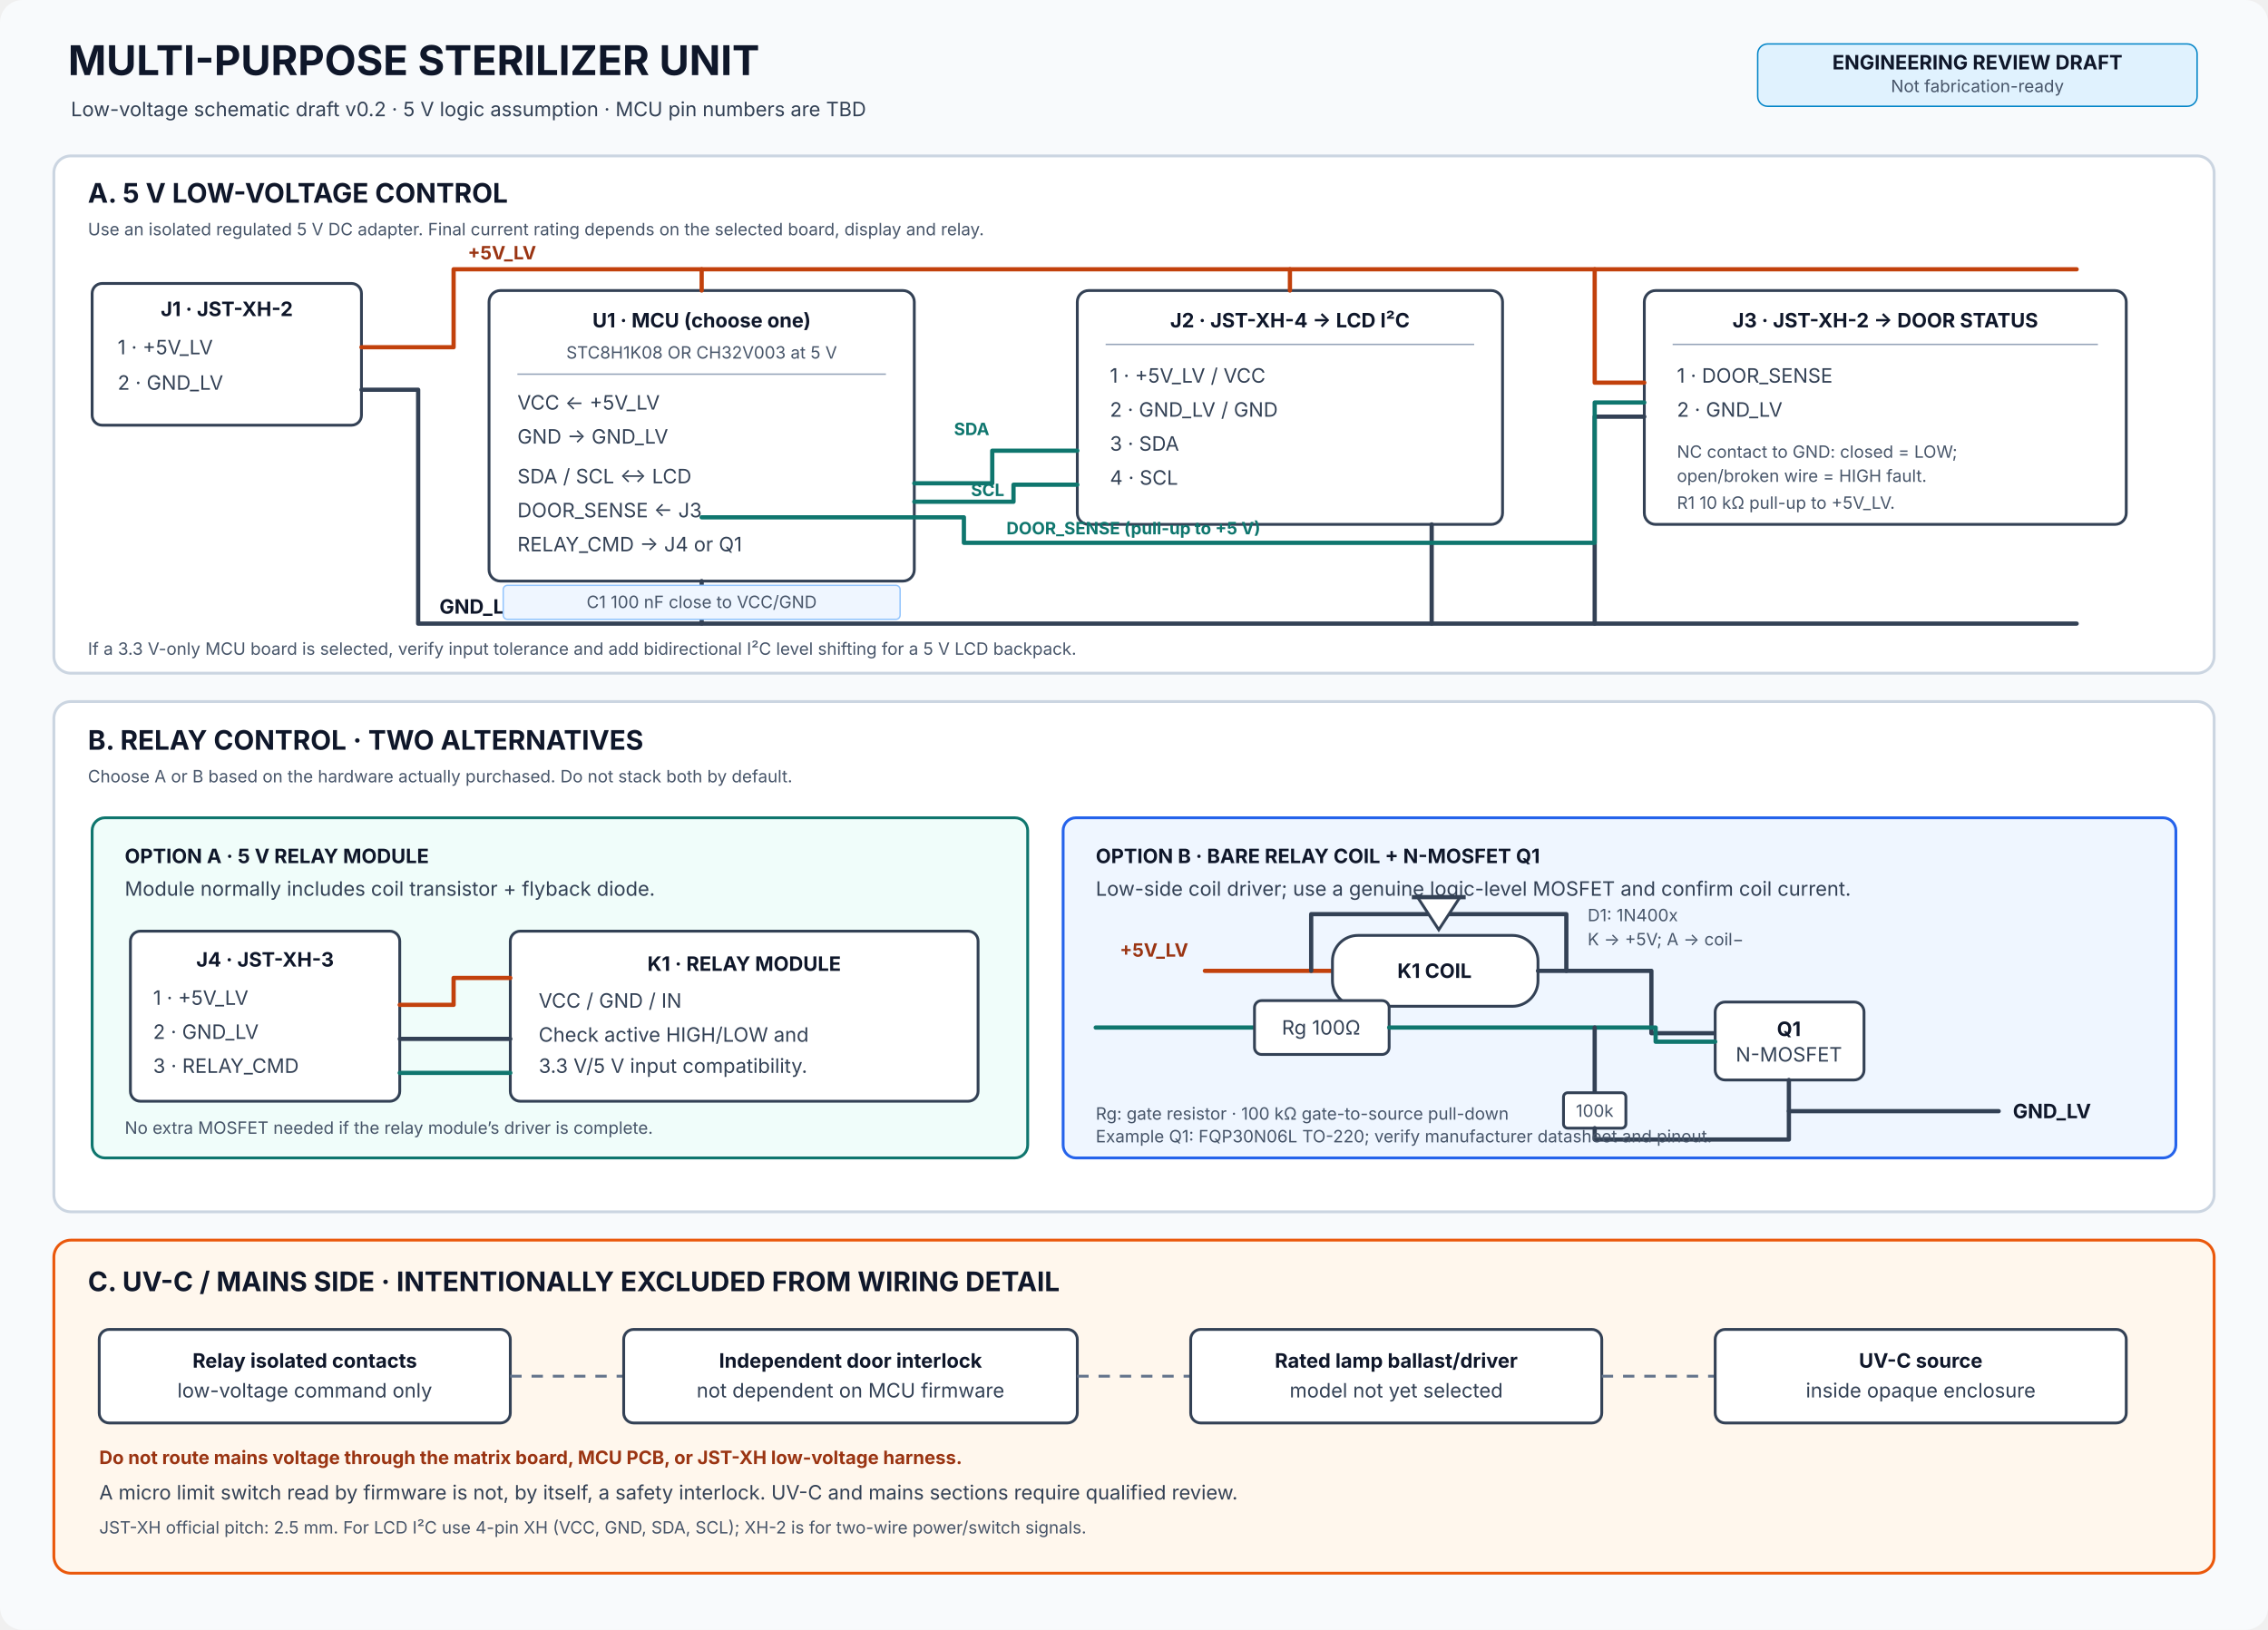
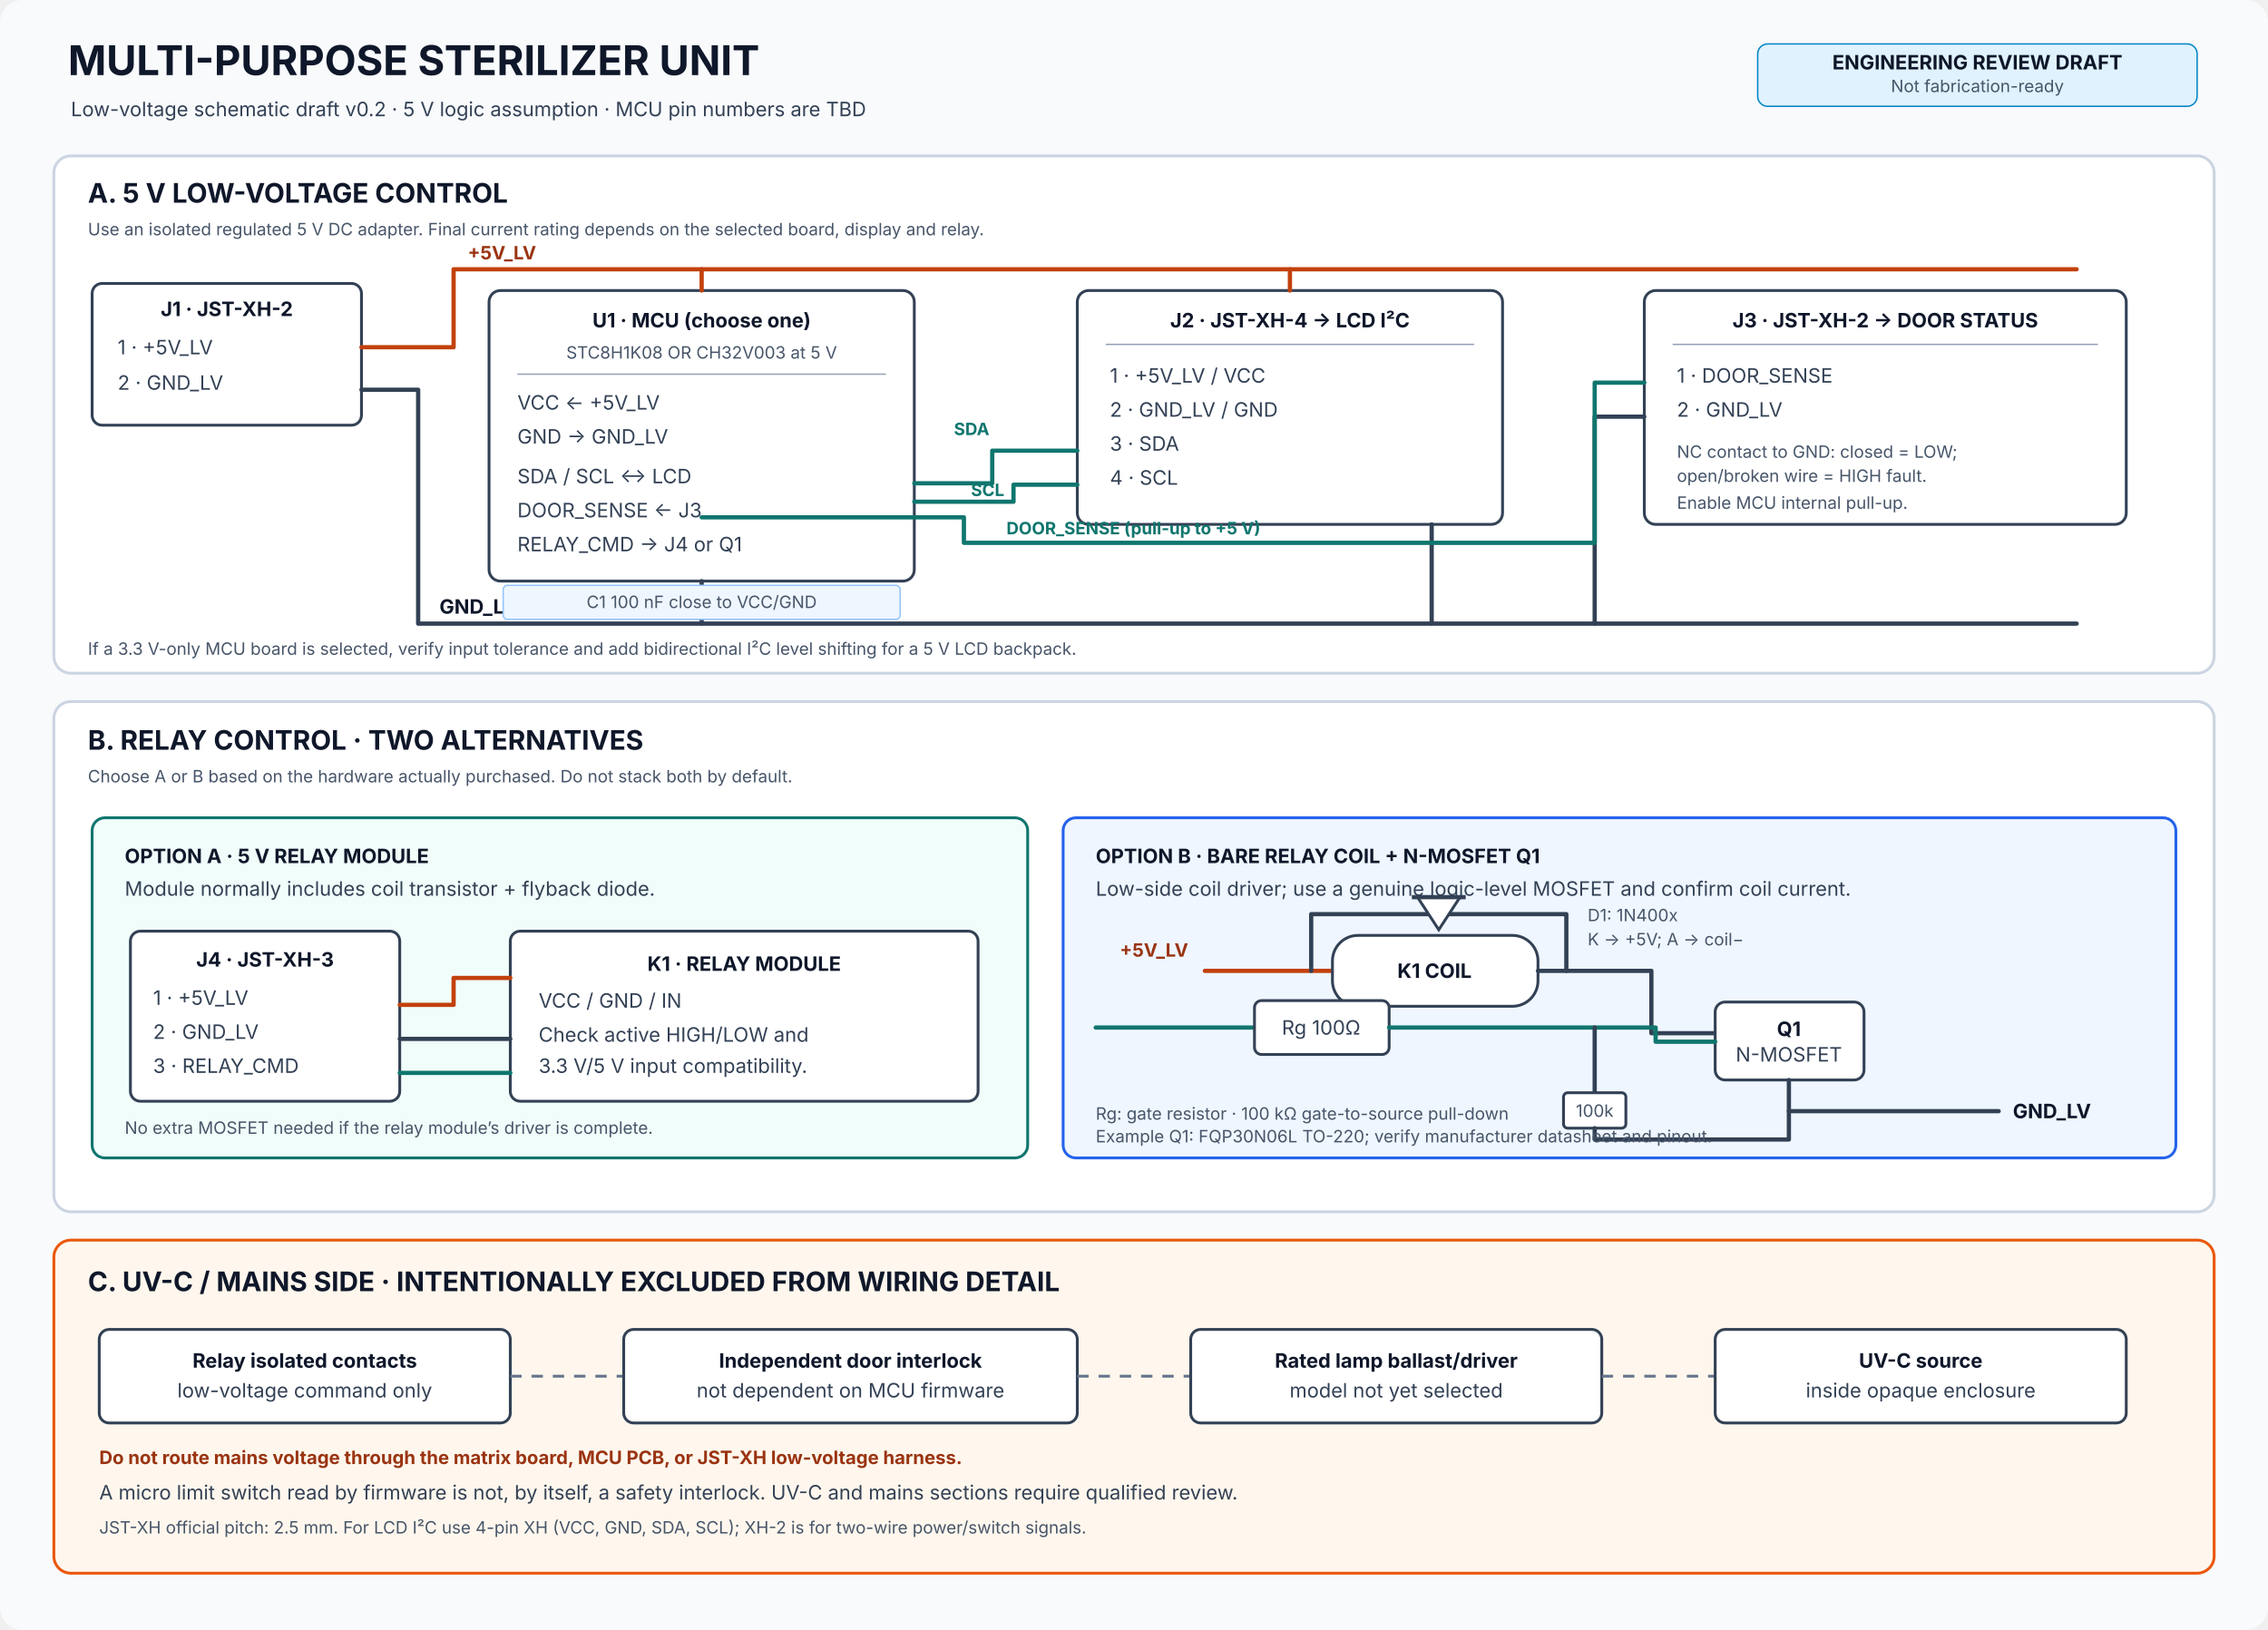
<svg xmlns="http://www.w3.org/2000/svg" width="1600" height="1150" viewBox="0 0 1600 1150" role="img" aria-labelledby="t d">
  <defs>
    <style>
.bg{fill:#f8fafc}.panel{fill:#fff;stroke:#cbd5e1;stroke-width:2}.comp{fill:#fff;stroke:#334155;stroke-width:2}.wire{fill:none;stroke:#334155;stroke-width:3;stroke-linecap:round;stroke-linejoin:round}.pwr{fill:none;stroke:#c2410c;stroke-width:3;stroke-linecap:round;stroke-linejoin:round}.sig{fill:none;stroke:#0f766e;stroke-width:3;stroke-linecap:round;stroke-linejoin:round}.dash{fill:none;stroke:#64748b;stroke-width:2;stroke-dasharray:8 7}.warn{fill:#fff7ed;stroke:#ea580c;stroke-width:2}.h{font:700 29px Inter,Arial,sans-serif;fill:#0f172a}.sec{font:700 19px Inter,Arial,sans-serif;fill:#0f172a}.lab{font:700 14px Inter,Arial,sans-serif;fill:#0f172a}.tx{font:14px Inter,Arial,sans-serif;fill:#334155}.sm{font:12px Inter,Arial,sans-serif;fill:#475569}.net{font:700 12px Inter,Arial,sans-serif;fill:#0f766e}.hot{font:700 13px Inter,Arial,sans-serif;fill:#9a3412}.dot{fill:#334155}
</style>
  </defs>
  <rect width="1600" height="1150" rx="16" class="bg" />
  <text x="48" y="53" class="h">MULTI-PURPOSE STERILIZER UNIT</text>
  <text x="50" y="82" class="tx">Low-voltage schematic draft v0.2 · 5 V logic assumption · MCU pin numbers are TBD</text>
  <rect x="1240" y="31" width="310" height="44" rx="7" fill="#e0f2fe" stroke="#0284c7" />
  <text x="1395" y="49" text-anchor="middle" class="lab">ENGINEERING REVIEW DRAFT</text>
  <text x="1395" y="65" text-anchor="middle" class="sm">Not fabrication-ready</text>
  <rect x="38" y="110" width="1524" height="365" rx="12" class="panel" />
  <text x="62" y="143" class="sec">A. 5 V LOW-VOLTAGE CONTROL</text>
  <text x="62" y="166" class="sm">Use an isolated regulated 5 V DC adapter. Final current rating depends on the selected board, display and relay.</text>
  <rect x="65" y="200" width="190" height="100" rx="7" class="comp" />
  <text x="160" y="223" text-anchor="middle" class="lab">J1 · JST-XH-2</text>
  <text x="83" y="250" class="tx">1 · +5V_LV</text>
  <text x="83" y="275" class="tx">2 · GND_LV</text>
  <path d="M255 245 H320 V190 H1465" class="pwr" />
  <text x="330" y="183" class="hot">+5V_LV</text>
  <path d="M255 275 H295 V440 H1465" class="wire" />
  <text x="310" y="433" class="lab">GND_LV</text>
  <rect x="345" y="205" width="300" height="205" rx="8" class="comp" />
  <text x="495" y="231" text-anchor="middle" class="lab">U1 · MCU (choose one)</text>
  <text x="495" y="253" text-anchor="middle" class="sm">STC8H1K08 OR CH32V003 at 5 V</text>
  <line x1="365" y1="264" x2="625" y2="264" stroke="#94a3b8" />
  <text x="365" y="289" class="tx">VCC ← +5V_LV</text>
  <text x="365" y="313" class="tx">GND → GND_LV</text>
  <text x="365" y="341" class="tx">SDA / SCL ↔ LCD</text>
  <text x="365" y="365" class="tx">DOOR_SENSE ← J3</text>
  <text x="365" y="389" class="tx">RELAY_CMD → J4 or Q1</text>
  <path d="M495 190 V205" class="pwr" />
  <path d="M495 410 V440" class="wire" />
  <rect x="355" y="413" width="280" height="24" rx="3" fill="#eff6ff" stroke="#93c5fd" />
  <text x="495" y="429" text-anchor="middle" class="sm">C1 100 nF close to VCC/GND</text>
  <rect x="760" y="205" width="300" height="165" rx="8" class="comp" />
  <text x="910" y="231" text-anchor="middle" class="lab">J2 · JST-XH-4 → LCD I²C</text>
  <line x1="780" y1="243" x2="1040" y2="243" stroke="#94a3b8" />
  <text x="783" y="270" class="tx">1 · +5V_LV / VCC</text>
  <text x="783" y="294" class="tx">2 · GND_LV / GND</text>
  <text x="783" y="318" class="tx">3 · SDA</text>
  <text x="783" y="342" class="tx">4 · SCL</text>
  <path d="M910 190 V205" class="pwr" />
  <path d="M1010 370 V440" class="wire" />
  <path d="M645 341 H700 V318 H760" class="sig" />
  <text x="673" y="307" class="net">SDA</text>
  <path d="M645 354 H715 V342 H760" class="sig" />
  <text x="685" y="350" class="net">SCL</text>
  <rect x="1160" y="205" width="340" height="165" rx="8" class="comp" />
  <text x="1330" y="231" text-anchor="middle" class="lab">J3 · JST-XH-2 → DOOR STATUS</text>
  <line x1="1180" y1="243" x2="1480" y2="243" stroke="#94a3b8" />
  <text x="1183" y="270" class="tx">1 · DOOR_SENSE</text>
  <text x="1183" y="294" class="tx">2 · GND_LV</text>
  <text x="1183" y="323" class="sm">NC contact to GND: closed = LOW;</text>
  <text x="1183" y="340" class="sm">open/broken wire = HIGH fault.</text>
-   <text x="1183" y="359" class="sm">R1 10 kΩ pull-up to +5V_LV.</text>
-   <path d="M1160 270 H1125 V190" class="pwr" />
+   <text x="1183" y="359" class="sm">Enable MCU internal pull-up.</text>
  <path d="M1160 294 H1125 V440" class="wire" />
-   <path d="M495 365 H680 V383 H1125 V284 H1160" class="sig" />
+   <path d="M495 365 H680 V383 H1125 V270 H1160" class="sig" />
  <text x="710" y="377" class="net">DOOR_SENSE (pull-up to +5 V)</text>
  <text x="62" y="462" class="sm">If a 3.3 V-only MCU board is selected, verify input tolerance and add bidirectional I²C level shifting for a 5 V LCD backpack.</text>
  <rect x="38" y="495" width="1524" height="360" rx="12" class="panel" />
  <text x="62" y="529" class="sec">B. RELAY CONTROL · TWO ALTERNATIVES</text>
  <text x="62" y="552" class="sm">Choose A or B based on the hardware actually purchased. Do not stack both by default.</text>
  <rect x="65" y="577" width="660" height="240" rx="9" fill="#f0fdfa" stroke="#0f766e" stroke-width="2" />
  <text x="88" y="609" class="lab">OPTION A · 5 V RELAY MODULE</text>
  <text x="88" y="632" class="tx">Module normally includes coil transistor + flyback diode.</text>
  <rect x="92" y="657" width="190" height="120" rx="7" class="comp" />
  <text x="187" y="682" text-anchor="middle" class="lab">J4 · JST-XH-3</text>
  <text x="108" y="709" class="tx">1 · +5V_LV</text>
  <text x="108" y="733" class="tx">2 · GND_LV</text>
  <text x="108" y="757" class="tx">3 · RELAY_CMD</text>
  <rect x="360" y="657" width="330" height="120" rx="7" class="comp" />
  <text x="525" y="685" text-anchor="middle" class="lab">K1 · RELAY MODULE</text>
  <text x="380" y="711" class="tx">VCC / GND / IN</text>
  <text x="380" y="735" class="tx">Check active HIGH/LOW and</text>
  <text x="380" y="757" class="tx">3.3 V/5 V input compatibility.</text>
  <path d="M282 709 H320 V690 H360" class="pwr" />
  <path d="M282 733 H337 V733 H360" class="wire" />
  <path d="M282 757 H346 V757 H360" class="sig" />
  <text x="88" y="800" class="sm">No extra MOSFET needed if the relay module’s driver is complete.</text>
  <rect x="750" y="577" width="785" height="240" rx="9" fill="#eff6ff" stroke="#2563eb" stroke-width="2" />
  <text x="773" y="609" class="lab">OPTION B · BARE RELAY COIL + N-MOSFET Q1</text>
  <text x="773" y="632" class="tx">Low-side coil driver; use a genuine logic-level MOSFET and confirm coil current.</text>
  <text x="790" y="675" class="hot">+5V_LV</text>
  <path d="M850 685 H940" class="pwr" />
  <rect x="940" y="660" width="145" height="50" rx="18" class="comp" />
  <text x="1012" y="690" text-anchor="middle" class="lab">K1 COIL</text>
  <path d="M1085 685 H1165 V729 H1210" class="wire" />
  <path d="M925 685 V645 H1105 V685" class="wire" />
  <polygon points="1000,633 1030,633 1015,656" fill="#fff" stroke="#334155" stroke-width="2" />
  <line x1="996" y1="633" x2="1034" y2="633" stroke="#334155" stroke-width="3" />
  <text x="1120" y="650" class="sm">D1: 1N400x</text>
  <text x="1120" y="667" class="sm">K → +5V; A → coil−</text>
  <rect x="1210" y="707" width="105" height="55" rx="7" class="comp" />
  <text x="1262" y="731" text-anchor="middle" class="lab">Q1</text>
  <text x="1262" y="749" text-anchor="middle" class="tx">N-MOSFET</text>
  <path d="M1262 762 V784 H1410" class="wire" />
  <text x="1420" y="789" class="lab">GND_LV</text>
  <path d="M773 725 H885" class="sig" />
  <rect x="885" y="706" width="95" height="38" rx="5" class="comp" />
  <text x="932" y="730" text-anchor="middle" class="tx">Rg 100Ω</text>
  <path d="M980 725 H1168 V735 H1210" class="sig" />
  <path d="M1125 725 V771" class="wire" />
  <rect x="1103" y="771" width="44" height="25" rx="3" class="comp" />
  <text x="1125" y="788" text-anchor="middle" class="sm">100k</text>
  <path d="M1125 796 V804 H1262 V784" class="wire" />
  <text x="773" y="790" class="sm">Rg: gate resistor · 100 kΩ gate-to-source pull-down</text>
  <text x="773" y="806" class="sm">Example Q1: FQP30N06L TO-220; verify manufacturer datasheet and pinout.</text>
  <rect x="38" y="875" width="1524" height="235" rx="12" class="warn" />
  <text x="62" y="911" class="sec" fill="#9a3412">C. UV-C / MAINS SIDE · INTENTIONALLY EXCLUDED FROM WIRING DETAIL</text>
  <rect x="70" y="938" width="290" height="66" rx="7" class="comp" />
  <text x="215" y="965" text-anchor="middle" class="lab">Relay isolated contacts</text>
  <text x="215" y="986" text-anchor="middle" class="tx">low-voltage command only</text>
  <path d="M360 971 H440" class="dash" />
  <rect x="440" y="938" width="320" height="66" rx="7" class="comp" />
  <text x="600" y="965" text-anchor="middle" class="lab">Independent door interlock</text>
  <text x="600" y="986" text-anchor="middle" class="tx">not dependent on MCU firmware</text>
  <path d="M760 971 H840" class="dash" />
  <rect x="840" y="938" width="290" height="66" rx="7" class="comp" />
  <text x="985" y="965" text-anchor="middle" class="lab">Rated lamp ballast/driver</text>
  <text x="985" y="986" text-anchor="middle" class="tx">model not yet selected</text>
  <path d="M1130 971 H1210" class="dash" />
  <rect x="1210" y="938" width="290" height="66" rx="7" class="comp" />
  <text x="1355" y="965" text-anchor="middle" class="lab">UV-C source</text>
  <text x="1355" y="986" text-anchor="middle" class="tx">inside opaque enclosure</text>
  <text x="70" y="1033" class="hot">Do not route mains voltage through the matrix board, MCU PCB, or JST-XH low-voltage harness.</text>
  <text x="70" y="1058" class="tx">A micro limit switch read by firmware is not, by itself, a safety interlock. UV-C and mains sections require qualified review.</text>
  <text x="70" y="1082" class="sm">JST-XH official pitch: 2.5 mm. For LCD I²C use 4-pin XH (VCC, GND, SDA, SCL); XH-2 is for two-wire power/switch signals.</text>
</svg>
